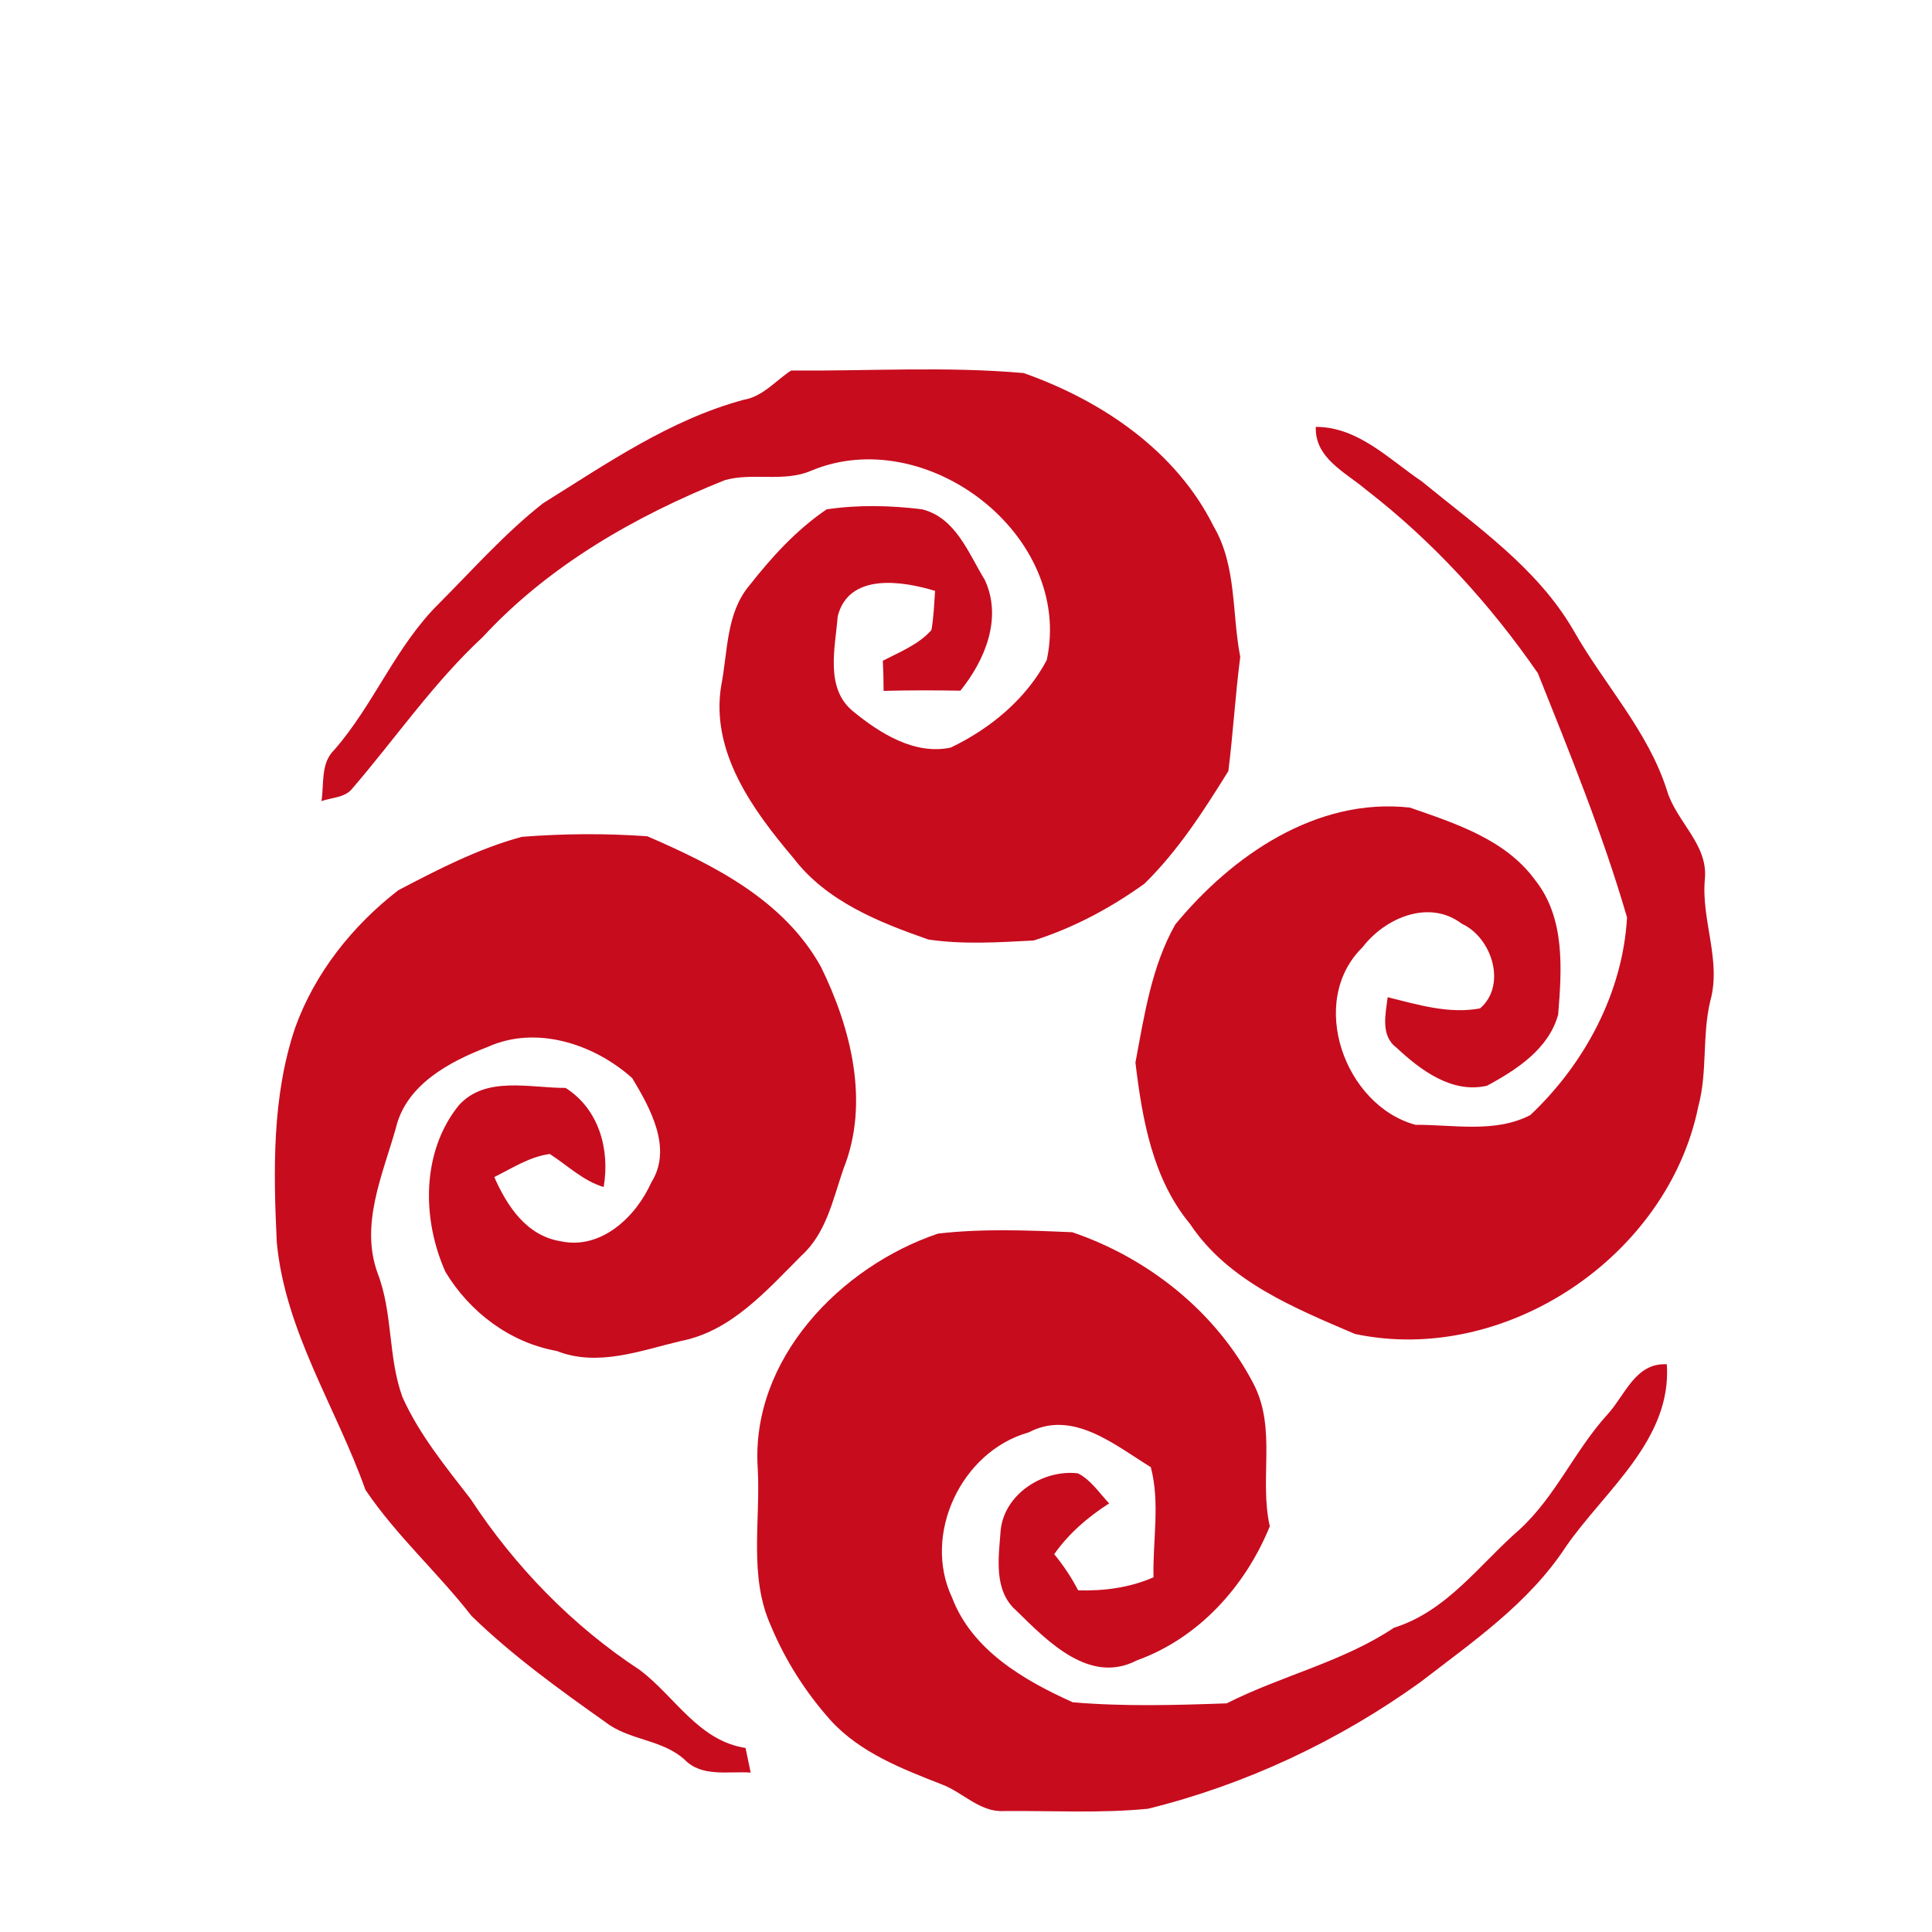
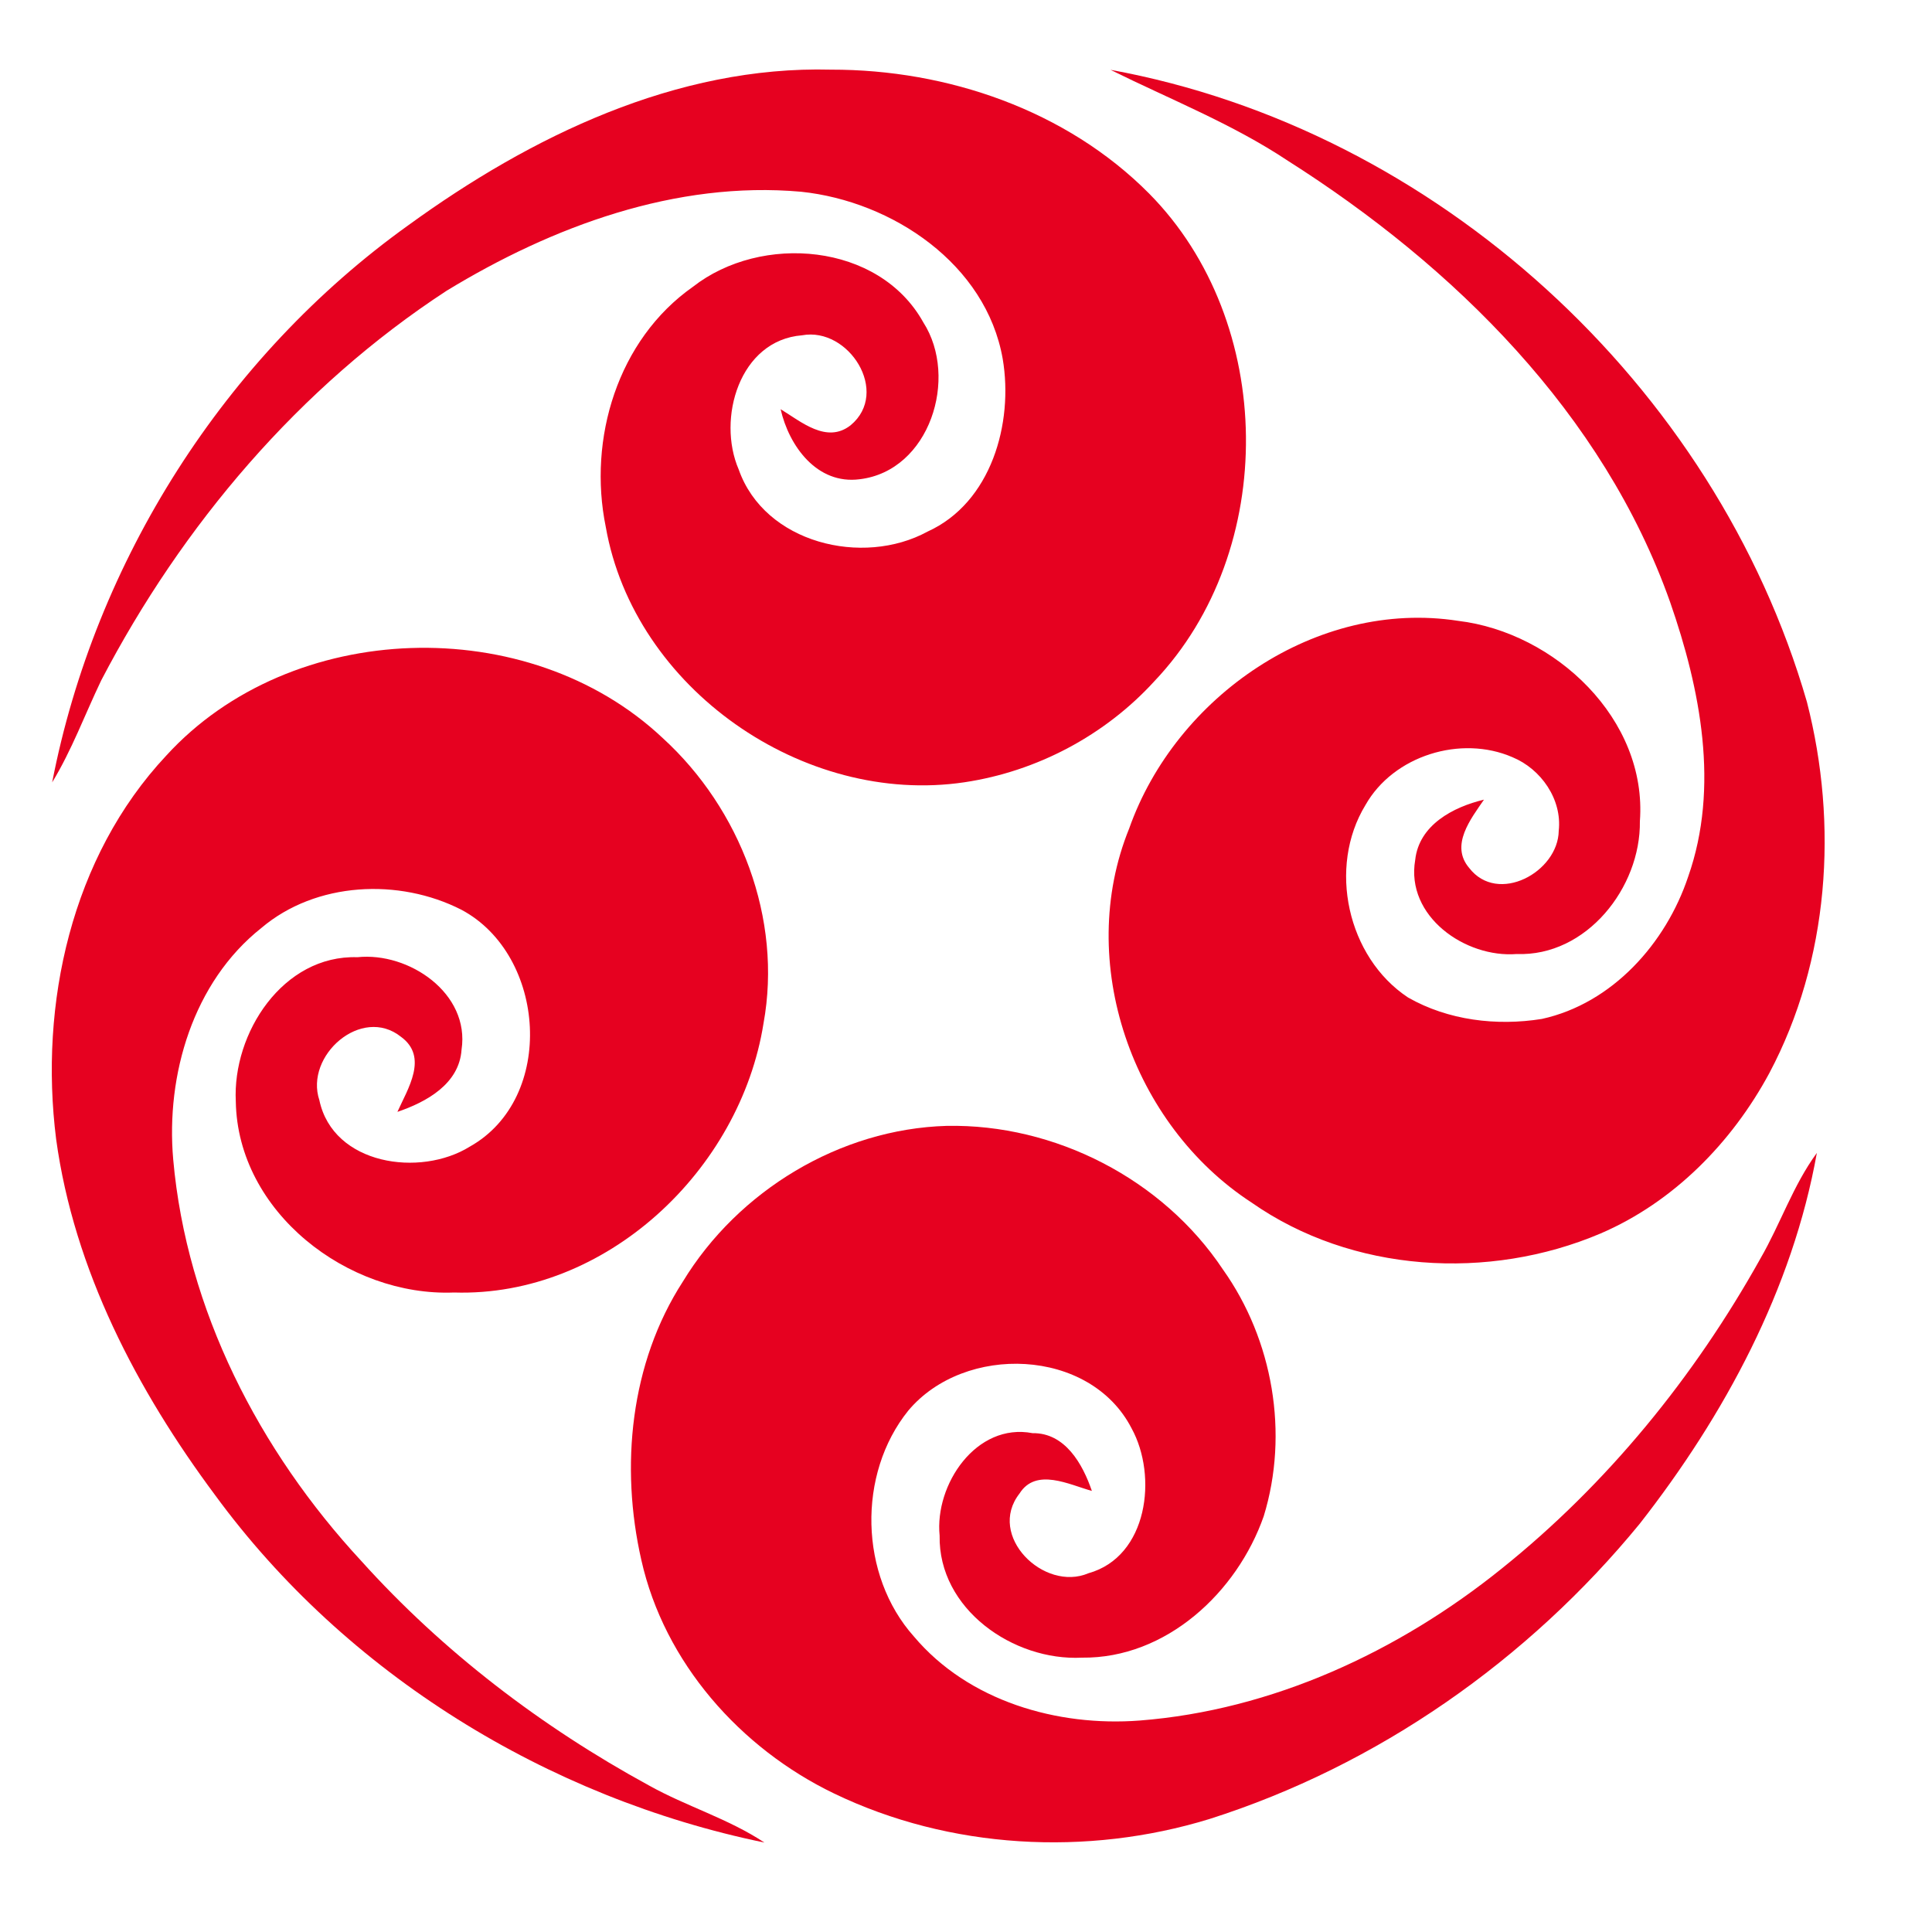
<svg xmlns="http://www.w3.org/2000/svg" width="200pt" height="200pt" viewBox="0 0 200 200">
-   <g fill="#c70c1e">
-     <path d="M76.97 41.39c2-.33 3.31-1.98 4.92-3.03 8.02.06 16.09-.45 24.08.26 8.07 2.84 15.78 8.04 19.67 15.88 2.4 4.1 1.87 8.99 2.75 13.5-.51 3.92-.74 7.91-1.23 11.82-2.55 4.11-5.22 8.27-8.7 11.67-3.48 2.5-7.36 4.58-11.46 5.87-3.61.19-7.3.43-10.89-.1-5.14-1.79-10.56-3.96-13.97-8.43-4.19-4.95-8.61-10.98-7.48-17.86.69-3.51.49-7.5 2.93-10.38 2.31-2.94 4.87-5.75 7.98-7.86 3.25-.49 6.61-.41 9.87-.01 3.51.87 4.81 4.55 6.51 7.32 1.83 3.95.02 8.3-2.53 11.46-2.65-.05-5.3-.05-7.95.02 0-1.04-.03-2.08-.08-3.12 1.75-.91 3.68-1.66 5.03-3.17.24-1.34.28-2.7.38-4.06-3.39-1.04-8.95-1.9-10.08 2.63-.26 3.27-1.35 7.48 1.62 9.86 2.76 2.26 6.35 4.52 10.08 3.73 4.09-1.96 7.79-5.01 9.94-9.06 2.79-12.96-12.53-24.6-24.42-19.59-2.84 1.21-6.02.14-8.92.97-9.28 3.72-18.22 8.84-25.05 16.24-5.07 4.7-8.98 10.42-13.46 15.63-.75 1.01-2.15.96-3.23 1.35.28-1.8-.11-3.94 1.34-5.32 4.1-4.7 6.35-10.73 10.83-15.14 3.51-3.52 6.83-7.28 10.75-10.36 6.61-4.12 13.15-8.66 20.77-10.72z" />
-     <path d="M136.21 44.19c4.39 0 7.57 3.35 10.97 5.64 5.66 4.65 11.94 8.94 15.7 15.41 3.16 5.6 7.74 10.42 9.7 16.64.97 3.2 4.24 5.52 3.91 9.09-.41 4.28 1.74 8.45.55 12.68-.85 3.58-.27 7.32-1.23 10.88-3.15 15.55-19.99 26.85-35.55 23.56-6.29-2.7-13.12-5.45-17.07-11.39-3.88-4.67-4.95-10.86-5.65-16.7.91-4.85 1.66-9.94 4.12-14.29 5.88-7.15 14.63-13.18 24.29-12.11 4.71 1.64 9.9 3.29 12.97 7.51 3.12 3.92 2.76 9.22 2.38 13.92-.98 3.56-4.29 5.7-7.35 7.36-3.64.85-6.9-1.61-9.4-3.95-1.66-1.24-1.11-3.47-.9-5.21 3.11.77 6.33 1.76 9.56 1.16 2.79-2.38 1.27-7.31-1.89-8.77-3.38-2.57-7.95-.6-10.27 2.44-5.74 5.61-1.85 16.39 5.48 18.38 3.93-.02 8.26.88 11.89-1.01 5.63-5.31 9.57-12.67 10.01-20.46-2.51-8.62-5.9-16.95-9.23-25.28-4.96-7.18-10.91-13.69-17.83-19.03-2.12-1.79-5.27-3.23-5.16-6.47zM41.23 92.16c4.09-2.15 8.29-4.31 12.78-5.53 4.31-.34 8.68-.37 13-.06 6.94 3 14.14 6.62 17.97 13.51 3.12 6.35 5.08 14.08 2.33 20.93-1.08 3.13-1.77 6.63-4.33 8.96-3.6 3.59-7.25 7.83-12.49 8.85-4.18.99-8.61 2.71-12.87 1.03-4.83-.87-8.99-4.01-11.5-8.17-2.45-5.45-2.51-12.43 1.36-17.24 2.77-3.11 7.4-1.8 11.07-1.82 3.45 2.19 4.61 6.38 3.94 10.26-2.14-.64-3.74-2.24-5.58-3.42-2.08.28-3.89 1.47-5.74 2.39 1.32 3.01 3.34 6.07 6.85 6.64 4.21.92 7.82-2.53 9.41-6.1 2.21-3.5-.11-7.67-1.98-10.78-3.92-3.52-9.91-5.51-14.94-3.24-3.99 1.53-8.49 3.92-9.54 8.44-1.37 4.84-3.71 9.94-1.88 14.99 1.6 4.14 1.06 8.7 2.58 12.85 1.75 3.88 4.47 7.19 7.05 10.53 4.57 6.98 10.54 13.13 17.53 17.71 3.63 2.74 6.04 7.3 10.93 8.06.17.85.35 1.7.53 2.55-2.32-.17-5.03.51-6.84-1.34-2.32-2.12-5.75-1.98-8.2-3.89-4.81-3.4-9.62-6.88-13.85-10.98-3.5-4.5-7.79-8.32-10.99-13.06-3.04-8.56-8.32-16.4-9.18-25.65-.35-7.42-.5-15.05 1.9-22.18 2.03-5.66 5.94-10.58 10.68-14.24z" />
-     <path d="M78.44 151.99c-.74-11.28 8.56-20.88 18.67-24.29 4.6-.53 9.28-.34 13.89-.14 7.9 2.68 14.95 8.3 18.8 15.76 2.36 4.64.54 9.79 1.65 14.68-2.53 6.22-7.36 11.58-13.78 13.89-4.87 2.52-9.22-1.98-12.43-5.13-2.43-2.1-1.86-5.52-1.65-8.36.39-3.76 4.42-6.31 8-5.88 1.35.69 2.2 2.03 3.23 3.11-2.19 1.4-4.19 3.12-5.69 5.26a21.29 21.29 0 0 1 2.48 3.74c2.67.08 5.34-.27 7.8-1.35-.09-3.78.7-7.71-.28-11.4-3.71-2.28-8.09-6-12.64-3.6-6.98 1.96-11.04 10.58-7.92 17.13 2.07 5.43 7.45 8.55 12.48 10.81 5.28.45 10.64.3 15.94.11 5.68-2.88 11.98-4.27 17.32-7.83 5.5-1.72 8.85-6.56 13.02-10.19 3.71-3.41 5.7-8.18 9.07-11.88 1.84-2.01 2.89-5.38 6.15-5.2.52 7.83-6.4 13.04-10.45 18.88-3.82 5.85-9.64 9.84-15.07 14.03-8.45 6.08-18.07 10.6-28.18 13.1-4.95.49-9.95.19-14.92.24-2.48.14-4.23-1.92-6.41-2.75-4.14-1.62-8.49-3.29-11.55-6.66-2.57-2.88-4.68-6.19-6.16-9.75-2.33-5.13-1.06-10.89-1.37-16.33z" />
+   <g fill="#e60120">
+     <path d="M42.28 23.31c12.67-9.2 27.75-16.52 43.75-16.1 12.03-.02 24.36 4.19 32.93 12.83 13.13 13.27 13.41 36.94.54 50.48-5.11 5.6-12.16 9.34-19.66 10.46-16.67 2.48-34.2-9.72-37.13-26.43-1.87-9.12 1.23-19.39 9.02-24.86 7.06-5.53 19.27-4.57 23.85 3.68 3.69 5.75.66 15.37-6.58 16.24-4.41.58-7.32-3.42-8.19-7.25 2.12 1.29 4.77 3.61 7.25 1.66 4.11-3.42-.2-10.2-5.03-9.31-6.49.51-8.83 8.64-6.56 13.89 2.68 7.64 12.84 10.09 19.55 6.43 6.6-2.99 8.91-11.22 7.78-17.88-1.72-9.82-11.43-16.31-20.86-17.3-12.98-1.16-25.78 3.59-36.71 10.25-15.24 9.95-27.37 24.26-35.75 40.33-1.69 3.52-3.04 7.21-5.08 10.56 4.45-22.93 17.86-44.06 36.88-57.68z" />
+     <path d="M114.96 7.23c33.68 6.14 62.59 32.59 72.09 65.43 3.26 12.69 2.31 26.75-3.89 38.43-3.87 7.18-9.91 13.35-17.47 16.6-11.57 4.92-25.73 4.08-36.14-3.21-12.34-8.04-18.27-24.9-12.66-38.71 4.83-13.68 19.41-23.77 34.06-21.5 10.03 1.2 19.6 10.18 18.81 20.75.09 6.86-5.53 14.01-12.75 13.74-5.32.42-11.51-3.9-10.51-9.73.39-3.63 3.93-5.49 7.12-6.25-1.37 2-3.53 4.73-1.53 7.07 2.96 3.84 9.21.43 9.27-3.85.36-3.25-1.83-6.39-4.78-7.61-5.34-2.33-12.33-.18-15.23 4.95-3.92 6.43-1.89 15.75 4.41 19.92 4.15 2.37 9.17 2.97 13.85 2.22 7.3-1.6 12.85-7.83 15.15-14.73 3.26-9.27 1.27-19.4-1.87-28.42-6.91-19.52-22.38-34.77-39.56-45.68-5.75-3.83-12.21-6.37-18.37-9.42zM17.21 78.22C30.13 64.06 54.68 63.29 68.6 76.4c8.04 7.33 12.41 18.72 10.44 29.53-2.41 15.2-16.3 28.36-32.04 27.87-10.99.44-22.4-8.33-22.59-19.77-.36-7.08 4.88-15.19 12.59-14.94 5.32-.56 11.66 3.73 10.78 9.57-.24 3.56-3.64 5.42-6.64 6.44 1.08-2.41 3.23-5.68.37-7.77-4.08-3.26-9.99 1.95-8.45 6.56 1.42 6.71 10.43 8 15.57 4.81 8.95-5.02 7.92-19.84-.86-24.52-6.46-3.3-15.06-2.91-20.71 1.88-7.07 5.6-9.9 15.21-9.13 23.96 1.38 15.59 8.91 30.17 19.46 41.56 8.47 9.41 18.68 17.19 29.79 23.25 3.88 2.17 8.23 3.44 11.95 5.91-22.43-4.62-43.31-17.44-56.88-35.99-8.07-10.85-14.59-23.3-16.44-36.83-1.76-13.99 1.57-29.21 11.4-39.7z" />
+     <path d="M70.69 132.67c5.72-9.41 16.26-15.8 27.31-16.12 11.21-.22 22.38 5.52 28.6 14.87 5.18 7.29 6.85 16.98 4.22 25.54-2.76 7.88-10.1 14.74-18.82 14.64-7.1.36-14.87-5.03-14.73-12.63-.53-5.27 3.78-11.73 9.62-10.61 3.37-.05 5.19 3.2 6.14 5.98-2.33-.64-5.78-2.45-7.49.27-3.42 4.37 2.52 10.22 7.14 8.25 6.15-1.72 7.18-10.05 4.46-15-4.3-8.36-17.3-8.77-23.11-1.84-5.3 6.57-5.08 17.05.57 23.38 5.64 6.7 14.85 9.36 23.37 8.71 13.74-1.07 26.8-7.13 37.46-15.71 10.96-8.78 19.98-19.88 26.81-32.12 2.07-3.58 3.38-7.58 5.84-10.93-2.52 14.1-9.56 27.17-18.33 38.38-11.55 14.11-27.15 25.05-44.57 30.58-12.66 3.88-26.87 3.12-38.84-2.65-9.7-4.67-17.57-13.55-19.95-24.17-2.2-9.66-1.16-20.38 4.3-28.82z" />
  </g>
</svg>
